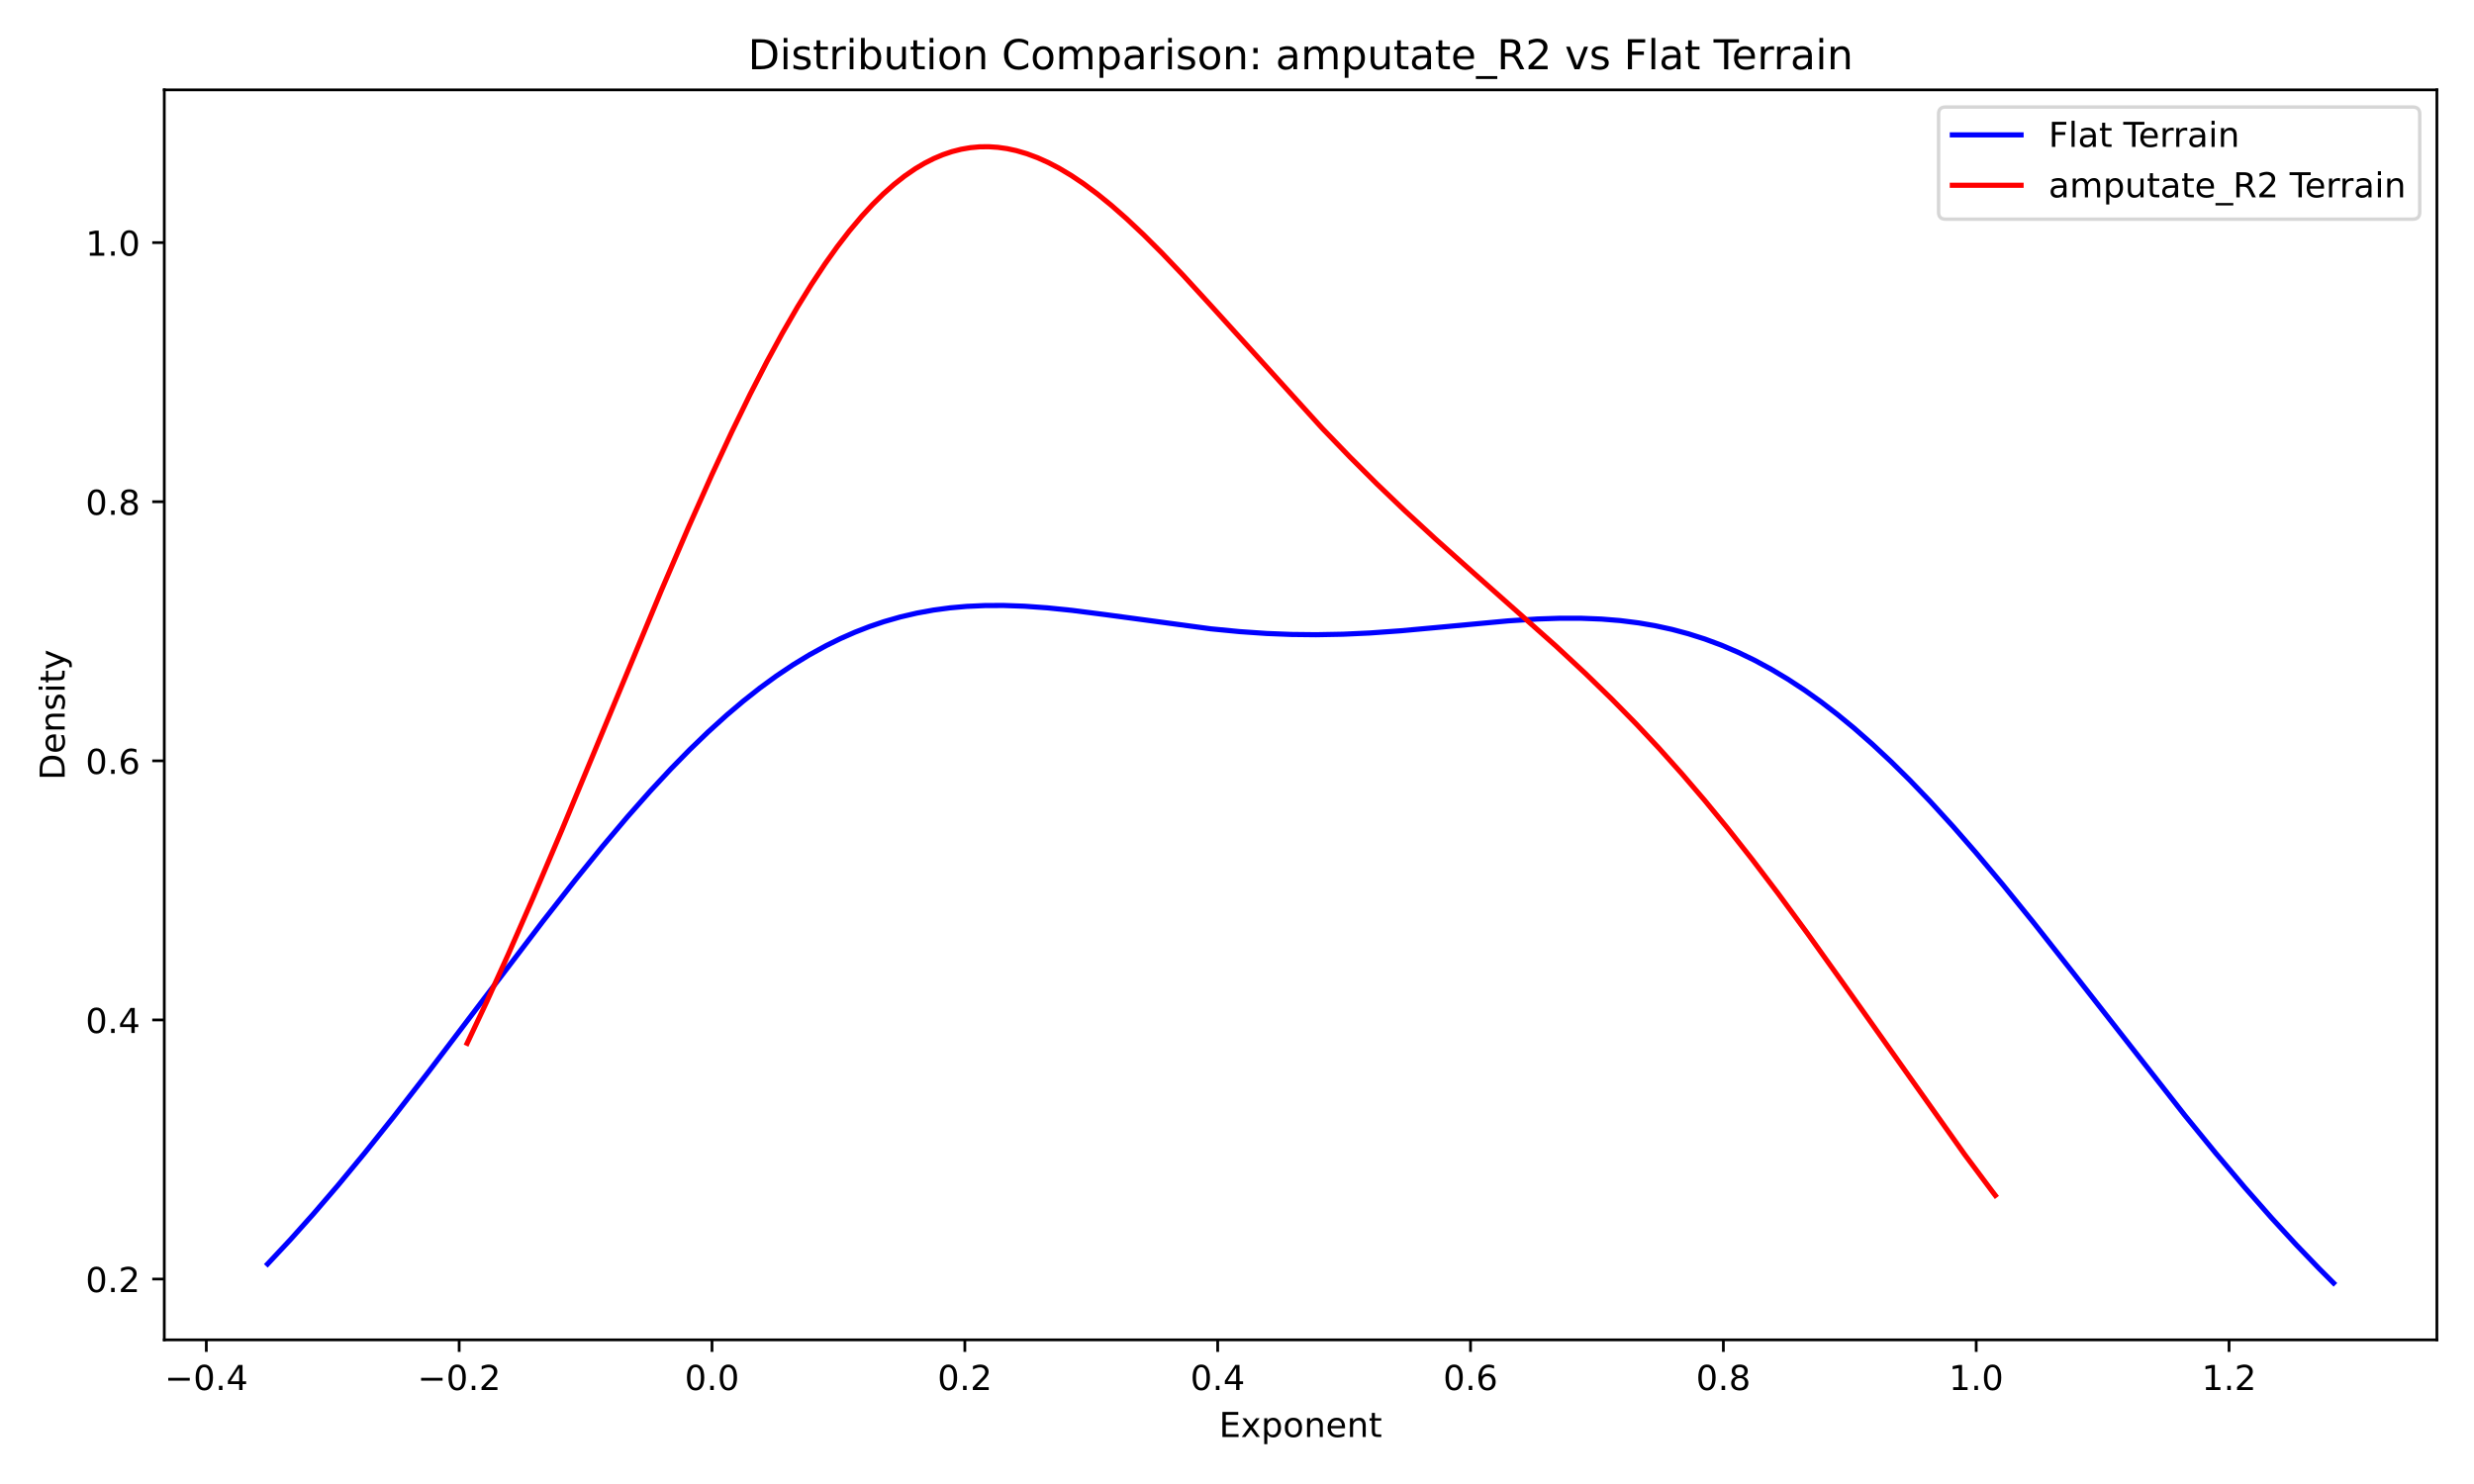
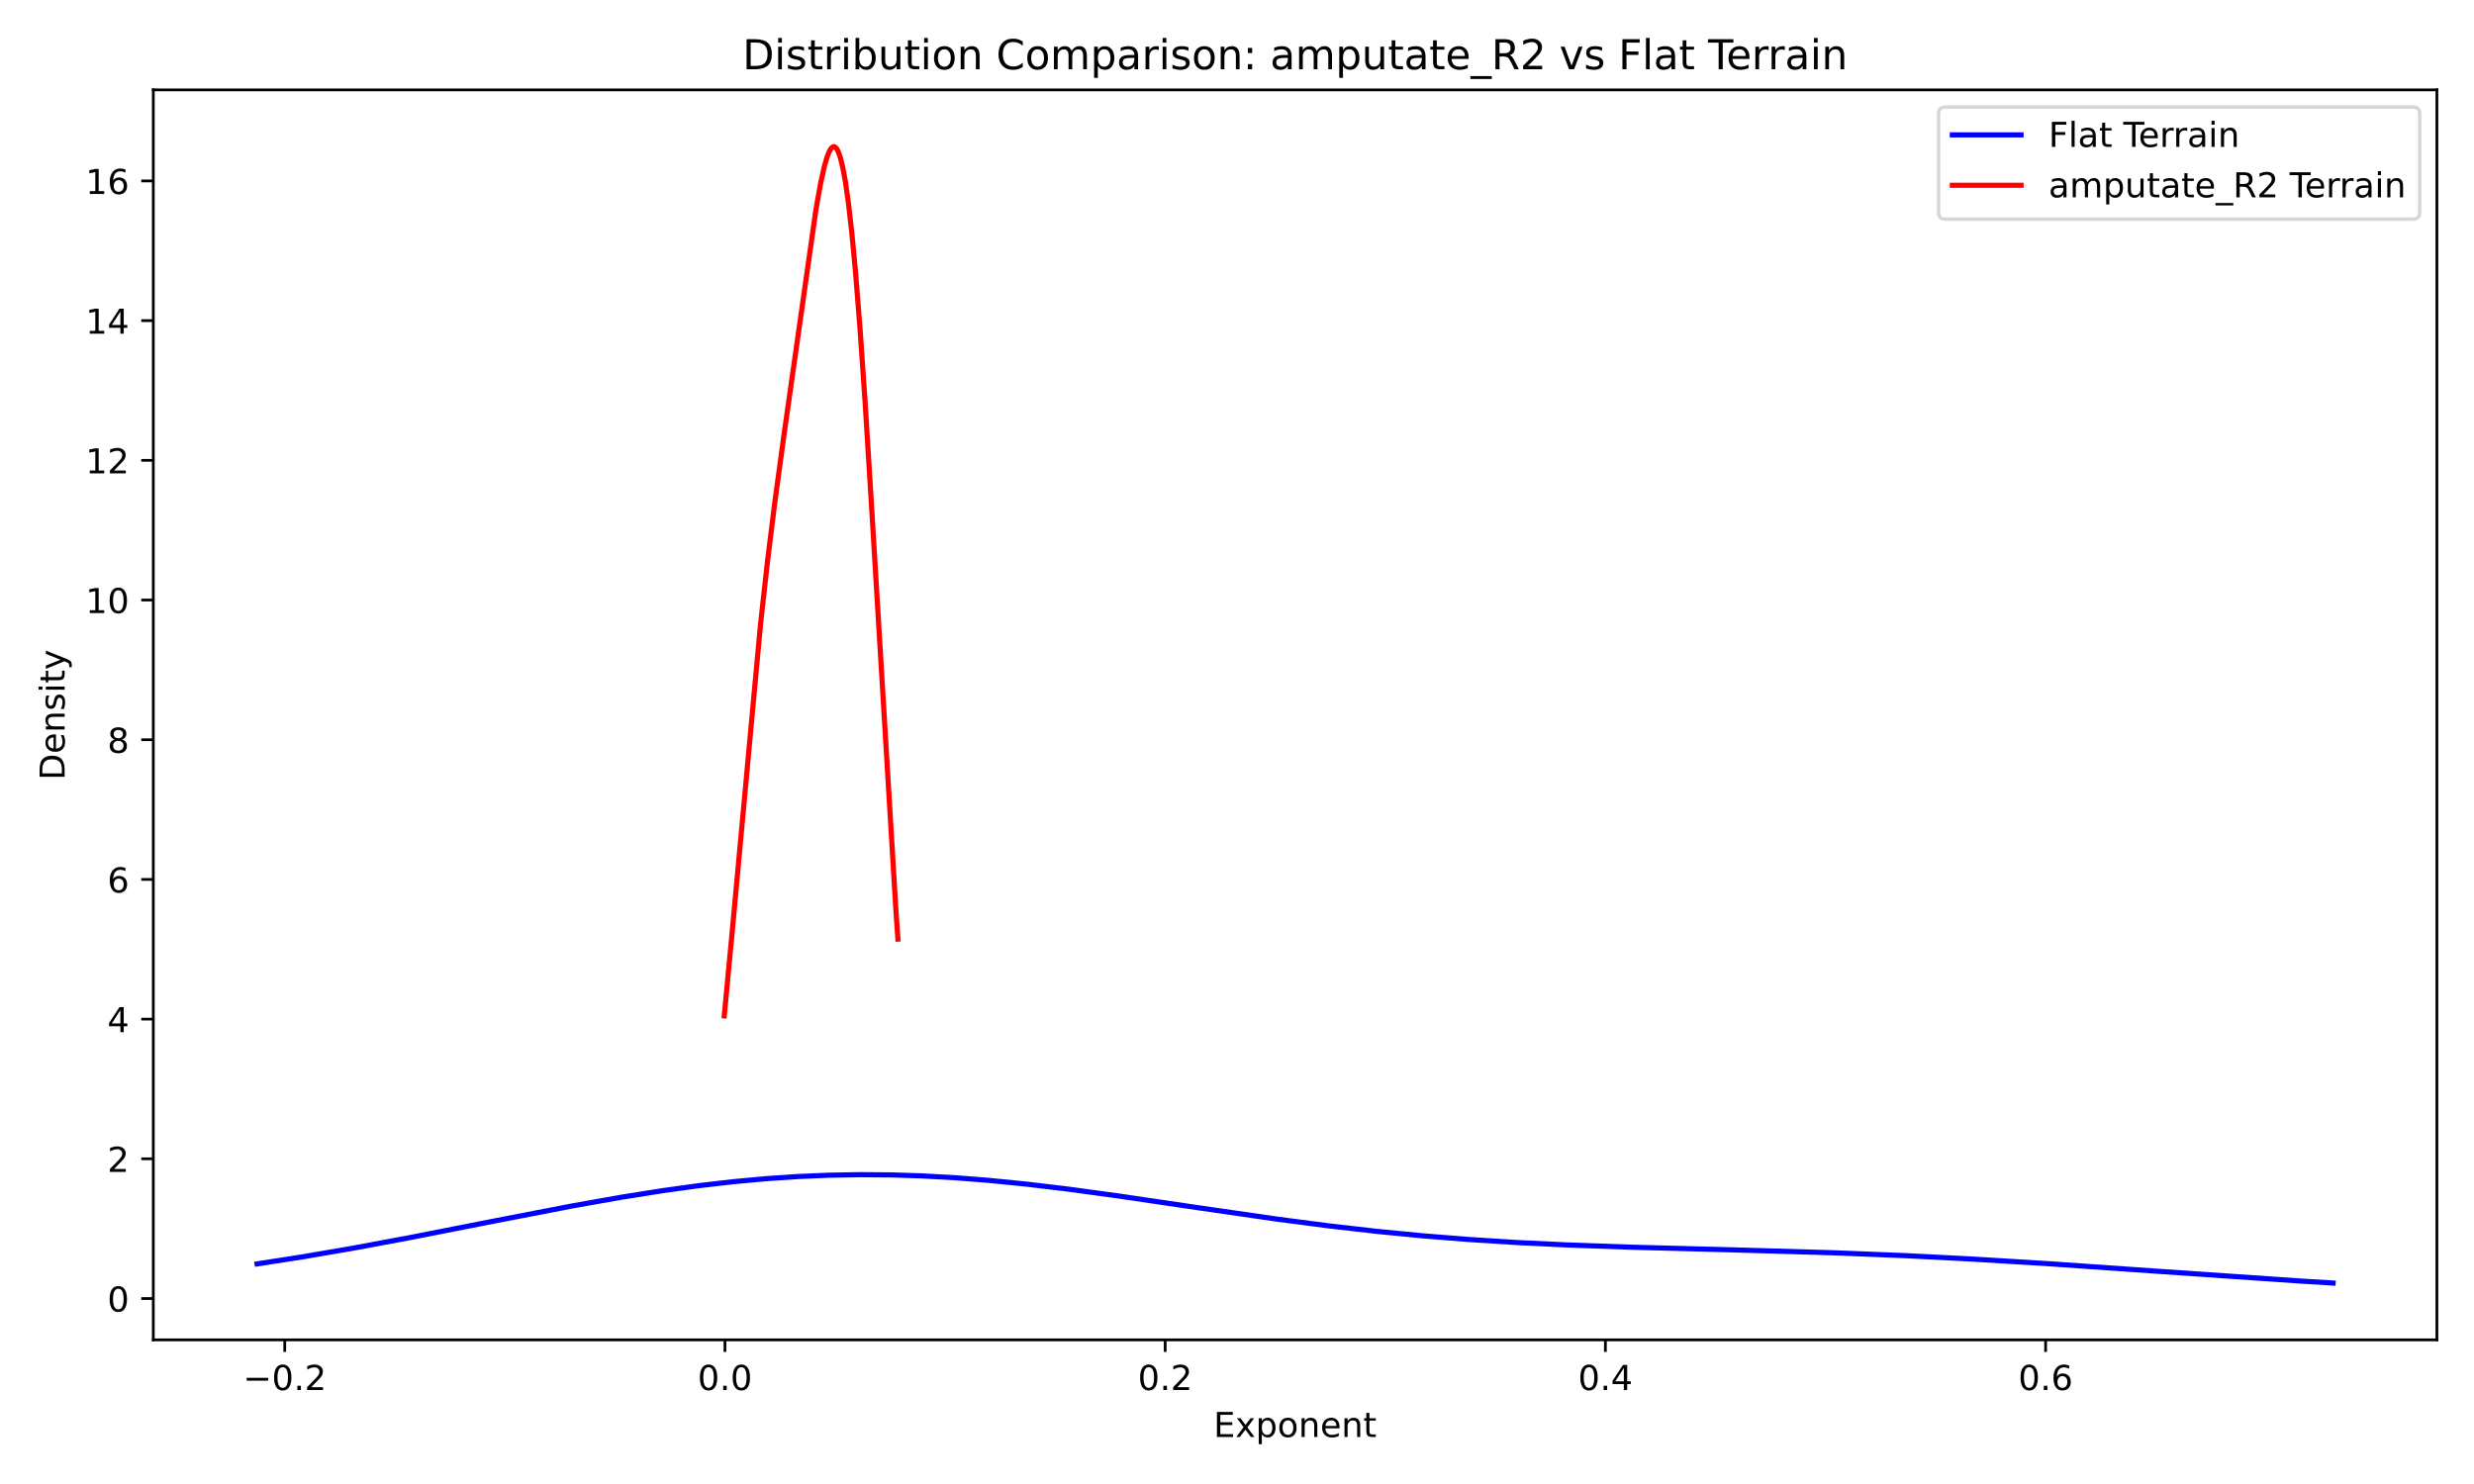
<svg xmlns="http://www.w3.org/2000/svg" xmlns:xlink="http://www.w3.org/1999/xlink" width="720pt" height="432pt" viewBox="0 0 720 432" version="1.1">
  <defs>
    <style type="text/css">*{stroke-linejoin: round; stroke-linecap: butt}</style>
  </defs>
  <g id="figure_1">
    <g id="patch_1">
      <path d="M 0 432  L 720 432  L 720 0  L 0 0  z " style="fill: #ffffff" />
    </g>
    <g id="axes_1">
      <g id="patch_2">
-         <path d="M 47.81 390.04  L 709.2 390.04  L 709.2 26.16  L 47.81 26.16  z " style="fill: #ffffff" />
+         <path d="M 44.615 390.04  L 709.2 390.04  L 709.2 26.16  L 44.615 26.16  z " style="fill: #ffffff" />
      </g>
      <g id="matplotlib.axis_1">
        <g id="xtick_1">
          <g id="line2d_1">
            <defs>
-               <path id="m2bd1a57e9d" d="M 0 0  L 0 3.5  " style="stroke: #000000; stroke-width: 0.8" />
+               <path id="m872d2aaa56" d="M 0 0  L 0 3.5  " style="stroke: #000000; stroke-width: 0.8" />
            </defs>
            <g>
-               <use xlink:href="#m2bd1a57e9d" x="60.044" y="390.04" style="stroke: #000000; stroke-width: 0.8" />
+               <use xlink:href="#m872d2aaa56" x="82.867" y="390.04" style="stroke: #000000; stroke-width: 0.8" />
            </g>
          </g>
          <g id="text_1">
-             <g transform="translate(47.90265 404.6384) scale(0.1 -0.1)">
+             <g transform="translate(70.72606 404.6384) scale(0.1 -0.1)">
              <defs>
                <path id="DejaVuSans-2212" d="M 678 2272  L 4684 2272  L 4684 1741  L 678 1741  L 678 2272  z " transform="scale(0.015625)" />
                <path id="DejaVuSans-30" d="M 2034 4250  Q 1547 4250 1301 3770  Q 1056 3291 1056 2328  Q 1056 1369 1301 889  Q 1547 409 2034 409  Q 2525 409 2770 889  Q 3016 1369 3016 2328  Q 3016 3291 2770 3770  Q 2525 4250 2034 4250  z M 2034 4750  Q 2819 4750 3233 4129  Q 3647 3509 3647 2328  Q 3647 1150 3233 529  Q 2819 -91 2034 -91  Q 1250 -91 836 529  Q 422 1150 422 2328  Q 422 3509 836 4129  Q 1250 4750 2034 4750  z " transform="scale(0.015625)" />
                <path id="DejaVuSans-2e" d="M 684 794  L 1344 794  L 1344 0  L 684 0  L 684 794  z " transform="scale(0.015625)" />
-                 <path id="DejaVuSans-34" d="M 2419 4116  L 825 1625  L 2419 1625  L 2419 4116  z M 2253 4666  L 3047 4666  L 3047 1625  L 3713 1625  L 3713 1100  L 3047 1100  L 3047 0  L 2419 0  L 2419 1100  L 313 1100  L 313 1709  L 2253 4666  z " transform="scale(0.015625)" />
-               </defs>
-               <use xlink:href="#DejaVuSans-2212" />
-               <use xlink:href="#DejaVuSans-30" x="83.789" />
-               <use xlink:href="#DejaVuSans-2e" x="147.412" />
-               <use xlink:href="#DejaVuSans-34" x="179.199" />
-             </g>
-           </g>
-         </g>
-         <g id="xtick_2">
-           <g id="line2d_2">
-             <g>
-               <use xlink:href="#m2bd1a57e9d" x="133.628" y="390.04" style="stroke: #000000; stroke-width: 0.8" />
-             </g>
-           </g>
-           <g id="text_2">
-             <g transform="translate(121.4863 404.6384) scale(0.1 -0.1)">
-               <defs>
                <path id="DejaVuSans-32" d="M 1228 531  L 3431 531  L 3431 0  L 469 0  L 469 531  Q 828 903 1448 1529  Q 2069 2156 2228 2338  Q 2531 2678 2651 2914  Q 2772 3150 2772 3378  Q 2772 3750 2511 3984  Q 2250 4219 1831 4219  Q 1534 4219 1204 4116  Q 875 4013 500 3803  L 500 4441  Q 881 4594 1212 4672  Q 1544 4750 1819 4750  Q 2544 4750 2975 4387  Q 3406 4025 3406 3419  Q 3406 3131 3298 2873  Q 3191 2616 2906 2266  Q 2828 2175 2409 1742  Q 1991 1309 1228 531  z " transform="scale(0.015625)" />
              </defs>
              <use xlink:href="#DejaVuSans-2212" />
              <use xlink:href="#DejaVuSans-30" x="83.789" />
              <use xlink:href="#DejaVuSans-2e" x="147.412" />
              <use xlink:href="#DejaVuSans-32" x="179.199" />
            </g>
          </g>
        </g>
-         <g id="xtick_3">
-           <g id="line2d_3">
-             <g>
-               <use xlink:href="#m2bd1a57e9d" x="207.211" y="390.04" style="stroke: #000000; stroke-width: 0.8" />
-             </g>
-           </g>
-           <g id="text_3">
-             <g transform="translate(199.2597 404.6384) scale(0.1 -0.1)">
+         <g id="xtick_2">
+           <g id="line2d_2">
+             <g>
+               <use xlink:href="#m872d2aaa56" x="210.982" y="390.04" style="stroke: #000000; stroke-width: 0.8" />
+             </g>
+           </g>
+           <g id="text_2">
+             <g transform="translate(203.0308 404.6384) scale(0.1 -0.1)">
              <use xlink:href="#DejaVuSans-30" />
              <use xlink:href="#DejaVuSans-2e" x="63.623" />
              <use xlink:href="#DejaVuSans-30" x="95.41" />
            </g>
          </g>
        </g>
-         <g id="xtick_4">
-           <g id="line2d_4">
-             <g>
-               <use xlink:href="#m2bd1a57e9d" x="280.795" y="390.04" style="stroke: #000000; stroke-width: 0.8" />
-             </g>
-           </g>
-           <g id="text_4">
-             <g transform="translate(272.8433 404.6384) scale(0.1 -0.1)">
+         <g id="xtick_3">
+           <g id="line2d_3">
+             <g>
+               <use xlink:href="#m872d2aaa56" x="339.097" y="390.04" style="stroke: #000000; stroke-width: 0.8" />
+             </g>
+           </g>
+           <g id="text_3">
+             <g transform="translate(331.1456 404.6384) scale(0.1 -0.1)">
              <use xlink:href="#DejaVuSans-30" />
              <use xlink:href="#DejaVuSans-2e" x="63.623" />
              <use xlink:href="#DejaVuSans-32" x="95.41" />
            </g>
          </g>
        </g>
-         <g id="xtick_5">
-           <g id="line2d_5">
-             <g>
-               <use xlink:href="#m2bd1a57e9d" x="354.379" y="390.04" style="stroke: #000000; stroke-width: 0.8" />
-             </g>
-           </g>
-           <g id="text_5">
-             <g transform="translate(346.427 404.6384) scale(0.1 -0.1)">
+         <g id="xtick_4">
+           <g id="line2d_4">
+             <g>
+               <use xlink:href="#m872d2aaa56" x="467.212" y="390.04" style="stroke: #000000; stroke-width: 0.8" />
+             </g>
+           </g>
+           <g id="text_4">
+             <g transform="translate(459.2605 404.6384) scale(0.1 -0.1)">
+               <defs>
+                 <path id="DejaVuSans-34" d="M 2419 4116  L 825 1625  L 2419 1625  L 2419 4116  z M 2253 4666  L 3047 4666  L 3047 1625  L 3713 1625  L 3713 1100  L 3047 1100  L 3047 0  L 2419 0  L 2419 1100  L 313 1100  L 313 1709  L 2253 4666  z " transform="scale(0.015625)" />
+               </defs>
              <use xlink:href="#DejaVuSans-30" />
              <use xlink:href="#DejaVuSans-2e" x="63.623" />
              <use xlink:href="#DejaVuSans-34" x="95.41" />
            </g>
          </g>
        </g>
-         <g id="xtick_6">
-           <g id="line2d_6">
-             <g>
-               <use xlink:href="#m2bd1a57e9d" x="427.962" y="390.04" style="stroke: #000000; stroke-width: 0.8" />
-             </g>
-           </g>
-           <g id="text_6">
-             <g transform="translate(420.0106 404.6384) scale(0.1 -0.1)">
+         <g id="xtick_5">
+           <g id="line2d_5">
+             <g>
+               <use xlink:href="#m872d2aaa56" x="595.327" y="390.04" style="stroke: #000000; stroke-width: 0.8" />
+             </g>
+           </g>
+           <g id="text_5">
+             <g transform="translate(587.3753 404.6384) scale(0.1 -0.1)">
              <defs>
                <path id="DejaVuSans-36" d="M 2113 2584  Q 1688 2584 1439 2293  Q 1191 2003 1191 1497  Q 1191 994 1439 701  Q 1688 409 2113 409  Q 2538 409 2786 701  Q 3034 994 3034 1497  Q 3034 2003 2786 2293  Q 2538 2584 2113 2584  z M 3366 4563  L 3366 3988  Q 3128 4100 2886 4159  Q 2644 4219 2406 4219  Q 1781 4219 1451 3797  Q 1122 3375 1075 2522  Q 1259 2794 1537 2939  Q 1816 3084 2150 3084  Q 2853 3084 3261 2657  Q 3669 2231 3669 1497  Q 3669 778 3244 343  Q 2819 -91 2113 -91  Q 1303 -91 875 529  Q 447 1150 447 2328  Q 447 3434 972 4092  Q 1497 4750 2381 4750  Q 2619 4750 2861 4703  Q 3103 4656 3366 4563  z " transform="scale(0.015625)" />
              </defs>
              <use xlink:href="#DejaVuSans-30" />
              <use xlink:href="#DejaVuSans-2e" x="63.623" />
              <use xlink:href="#DejaVuSans-36" x="95.41" />
            </g>
          </g>
        </g>
-         <g id="xtick_7">
-           <g id="line2d_7">
-             <g>
-               <use xlink:href="#m2bd1a57e9d" x="501.546" y="390.04" style="stroke: #000000; stroke-width: 0.8" />
-             </g>
-           </g>
-           <g id="text_7">
-             <g transform="translate(493.5942 404.6384) scale(0.1 -0.1)">
-               <defs>
-                 <path id="DejaVuSans-38" d="M 2034 2216  Q 1584 2216 1326 1975  Q 1069 1734 1069 1313  Q 1069 891 1326 650  Q 1584 409 2034 409  Q 2484 409 2743 651  Q 3003 894 3003 1313  Q 3003 1734 2745 1975  Q 2488 2216 2034 2216  z M 1403 2484  Q 997 2584 770 2862  Q 544 3141 544 3541  Q 544 4100 942 4425  Q 1341 4750 2034 4750  Q 2731 4750 3128 4425  Q 3525 4100 3525 3541  Q 3525 3141 3298 2862  Q 3072 2584 2669 2484  Q 3125 2378 3379 2068  Q 3634 1759 3634 1313  Q 3634 634 3220 271  Q 2806 -91 2034 -91  Q 1263 -91 848 271  Q 434 634 434 1313  Q 434 1759 690 2068  Q 947 2378 1403 2484  z M 1172 3481  Q 1172 3119 1398 2916  Q 1625 2713 2034 2713  Q 2441 2713 2670 2916  Q 2900 3119 2900 3481  Q 2900 3844 2670 4047  Q 2441 4250 2034 4250  Q 1625 4250 1398 4047  Q 1172 3844 1172 3481  z " transform="scale(0.015625)" />
-               </defs>
-               <use xlink:href="#DejaVuSans-30" />
-               <use xlink:href="#DejaVuSans-2e" x="63.623" />
-               <use xlink:href="#DejaVuSans-38" x="95.41" />
-             </g>
-           </g>
-         </g>
-         <g id="xtick_8">
-           <g id="line2d_8">
-             <g>
-               <use xlink:href="#m2bd1a57e9d" x="575.129" y="390.04" style="stroke: #000000; stroke-width: 0.8" />
-             </g>
-           </g>
-           <g id="text_8">
-             <g transform="translate(567.1778 404.6384) scale(0.1 -0.1)">
-               <defs>
-                 <path id="DejaVuSans-31" d="M 794 531  L 1825 531  L 1825 4091  L 703 3866  L 703 4441  L 1819 4666  L 2450 4666  L 2450 531  L 3481 531  L 3481 0  L 794 0  L 794 531  z " transform="scale(0.015625)" />
-               </defs>
-               <use xlink:href="#DejaVuSans-31" />
-               <use xlink:href="#DejaVuSans-2e" x="63.623" />
-               <use xlink:href="#DejaVuSans-30" x="95.41" />
-             </g>
-           </g>
-         </g>
-         <g id="xtick_9">
-           <g id="line2d_9">
-             <g>
-               <use xlink:href="#m2bd1a57e9d" x="648.713" y="390.04" style="stroke: #000000; stroke-width: 0.8" />
-             </g>
-           </g>
-           <g id="text_9">
-             <g transform="translate(640.7614 404.6384) scale(0.1 -0.1)">
-               <use xlink:href="#DejaVuSans-31" />
-               <use xlink:href="#DejaVuSans-2e" x="63.623" />
-               <use xlink:href="#DejaVuSans-32" x="95.41" />
-             </g>
-           </g>
-         </g>
-         <g id="text_10">
-           <g transform="translate(354.7784 418.3166) scale(0.1 -0.1)">
+         <g id="text_6">
+           <g transform="translate(353.1809 418.3166) scale(0.1 -0.1)">
            <defs>
              <path id="DejaVuSans-45" d="M 628 4666  L 3578 4666  L 3578 4134  L 1259 4134  L 1259 2753  L 3481 2753  L 3481 2222  L 1259 2222  L 1259 531  L 3634 531  L 3634 0  L 628 0  L 628 4666  z " transform="scale(0.015625)" />
              <path id="DejaVuSans-78" d="M 3513 3500  L 2247 1797  L 3578 0  L 2900 0  L 1881 1375  L 863 0  L 184 0  L 1544 1831  L 300 3500  L 978 3500  L 1906 2253  L 2834 3500  L 3513 3500  z " transform="scale(0.015625)" />
              <path id="DejaVuSans-70" d="M 1159 525  L 1159 -1331  L 581 -1331  L 581 3500  L 1159 3500  L 1159 2969  Q 1341 3281 1617 3432  Q 1894 3584 2278 3584  Q 2916 3584 3314 3078  Q 3713 2572 3713 1747  Q 3713 922 3314 415  Q 2916 -91 2278 -91  Q 1894 -91 1617 61  Q 1341 213 1159 525  z M 3116 1747  Q 3116 2381 2855 2742  Q 2594 3103 2138 3103  Q 1681 3103 1420 2742  Q 1159 2381 1159 1747  Q 1159 1113 1420 752  Q 1681 391 2138 391  Q 2594 391 2855 752  Q 3116 1113 3116 1747  z " transform="scale(0.015625)" />
              <path id="DejaVuSans-6f" d="M 1959 3097  Q 1497 3097 1228 2736  Q 959 2375 959 1747  Q 959 1119 1226 758  Q 1494 397 1959 397  Q 2419 397 2687 759  Q 2956 1122 2956 1747  Q 2956 2369 2687 2733  Q 2419 3097 1959 3097  z M 1959 3584  Q 2709 3584 3137 3096  Q 3566 2609 3566 1747  Q 3566 888 3137 398  Q 2709 -91 1959 -91  Q 1206 -91 779 398  Q 353 888 353 1747  Q 353 2609 779 3096  Q 1206 3584 1959 3584  z " transform="scale(0.015625)" />
              <path id="DejaVuSans-6e" d="M 3513 2113  L 3513 0  L 2938 0  L 2938 2094  Q 2938 2591 2744 2837  Q 2550 3084 2163 3084  Q 1697 3084 1428 2787  Q 1159 2491 1159 1978  L 1159 0  L 581 0  L 581 3500  L 1159 3500  L 1159 2956  Q 1366 3272 1645 3428  Q 1925 3584 2291 3584  Q 2894 3584 3203 3211  Q 3513 2838 3513 2113  z " transform="scale(0.015625)" />
              <path id="DejaVuSans-65" d="M 3597 1894  L 3597 1613  L 953 1613  Q 991 1019 1311 708  Q 1631 397 2203 397  Q 2534 397 2845 478  Q 3156 559 3463 722  L 3463 178  Q 3153 47 2828 -22  Q 2503 -91 2169 -91  Q 1331 -91 842 396  Q 353 884 353 1716  Q 353 2575 817 3079  Q 1281 3584 2069 3584  Q 2775 3584 3186 3129  Q 3597 2675 3597 1894  z M 3022 2063  Q 3016 2534 2758 2815  Q 2500 3097 2075 3097  Q 1594 3097 1305 2825  Q 1016 2553 972 2059  L 3022 2063  z " transform="scale(0.015625)" />
              <path id="DejaVuSans-74" d="M 1172 4494  L 1172 3500  L 2356 3500  L 2356 3053  L 1172 3053  L 1172 1153  Q 1172 725 1289 603  Q 1406 481 1766 481  L 2356 481  L 2356 0  L 1766 0  Q 1100 0 847 248  Q 594 497 594 1153  L 594 3053  L 172 3053  L 172 3500  L 594 3500  L 594 4494  L 1172 4494  z " transform="scale(0.015625)" />
            </defs>
            <use xlink:href="#DejaVuSans-45" />
            <use xlink:href="#DejaVuSans-78" x="63.184" />
            <use xlink:href="#DejaVuSans-70" x="122.363" />
            <use xlink:href="#DejaVuSans-6f" x="185.84" />
            <use xlink:href="#DejaVuSans-6e" x="247.021" />
            <use xlink:href="#DejaVuSans-65" x="310.4" />
            <use xlink:href="#DejaVuSans-6e" x="371.924" />
            <use xlink:href="#DejaVuSans-74" x="435.303" />
          </g>
        </g>
      </g>
      <g id="matplotlib.axis_2">
        <g id="ytick_1">
+           <g id="line2d_6">
+             <defs>
+               <path id="ma202ee67de" d="M 0 0  L -3.5 0  " style="stroke: #000000; stroke-width: 0.8" />
+             </defs>
+             <g>
+               <use xlink:href="#ma202ee67de" x="44.615" y="378.003" style="stroke: #000000; stroke-width: 0.8" />
+             </g>
+           </g>
+           <g id="text_7">
+             <g transform="translate(31.2525 381.8022) scale(0.1 -0.1)">
+               <use xlink:href="#DejaVuSans-30" />
+             </g>
+           </g>
+         </g>
+         <g id="ytick_2">
+           <g id="line2d_7">
+             <g>
+               <use xlink:href="#ma202ee67de" x="44.615" y="337.337" style="stroke: #000000; stroke-width: 0.8" />
+             </g>
+           </g>
+           <g id="text_8">
+             <g transform="translate(31.2525 341.1358) scale(0.1 -0.1)">
+               <use xlink:href="#DejaVuSans-32" />
+             </g>
+           </g>
+         </g>
+         <g id="ytick_3">
+           <g id="line2d_8">
+             <g>
+               <use xlink:href="#ma202ee67de" x="44.615" y="296.67" style="stroke: #000000; stroke-width: 0.8" />
+             </g>
+           </g>
+           <g id="text_9">
+             <g transform="translate(31.2525 300.4694) scale(0.1 -0.1)">
+               <use xlink:href="#DejaVuSans-34" />
+             </g>
+           </g>
+         </g>
+         <g id="ytick_4">
+           <g id="line2d_9">
+             <g>
+               <use xlink:href="#ma202ee67de" x="44.615" y="256.004" style="stroke: #000000; stroke-width: 0.8" />
+             </g>
+           </g>
+           <g id="text_10">
+             <g transform="translate(31.2525 259.8029) scale(0.1 -0.1)">
+               <use xlink:href="#DejaVuSans-36" />
+             </g>
+           </g>
+         </g>
+         <g id="ytick_5">
          <g id="line2d_10">
-             <defs>
-               <path id="md063d2ba71" d="M 0 0  L -3.5 0  " style="stroke: #000000; stroke-width: 0.8" />
-             </defs>
-             <g>
-               <use xlink:href="#md063d2ba71" x="47.81" y="372.337" style="stroke: #000000; stroke-width: 0.8" />
+             <g>
+               <use xlink:href="#ma202ee67de" x="44.615" y="215.337" style="stroke: #000000; stroke-width: 0.8" />
            </g>
          </g>
          <g id="text_11">
-             <g transform="translate(24.90687 376.1361) scale(0.1 -0.1)">
-               <use xlink:href="#DejaVuSans-30" />
-               <use xlink:href="#DejaVuSans-2e" x="63.623" />
-               <use xlink:href="#DejaVuSans-32" x="95.41" />
-             </g>
-           </g>
-         </g>
-         <g id="ytick_2">
+             <g transform="translate(31.2525 219.1365) scale(0.1 -0.1)">
+               <defs>
+                 <path id="DejaVuSans-38" d="M 2034 2216  Q 1584 2216 1326 1975  Q 1069 1734 1069 1313  Q 1069 891 1326 650  Q 1584 409 2034 409  Q 2484 409 2743 651  Q 3003 894 3003 1313  Q 3003 1734 2745 1975  Q 2488 2216 2034 2216  z M 1403 2484  Q 997 2584 770 2862  Q 544 3141 544 3541  Q 544 4100 942 4425  Q 1341 4750 2034 4750  Q 2731 4750 3128 4425  Q 3525 4100 3525 3541  Q 3525 3141 3298 2862  Q 3072 2584 2669 2484  Q 3125 2378 3379 2068  Q 3634 1759 3634 1313  Q 3634 634 3220 271  Q 2806 -91 2034 -91  Q 1263 -91 848 271  Q 434 634 434 1313  Q 434 1759 690 2068  Q 947 2378 1403 2484  z M 1172 3481  Q 1172 3119 1398 2916  Q 1625 2713 2034 2713  Q 2441 2713 2670 2916  Q 2900 3119 2900 3481  Q 2900 3844 2670 4047  Q 2441 4250 2034 4250  Q 1625 4250 1398 4047  Q 1172 3844 1172 3481  z " transform="scale(0.015625)" />
+               </defs>
+               <use xlink:href="#DejaVuSans-38" />
+             </g>
+           </g>
+         </g>
+         <g id="ytick_6">
          <g id="line2d_11">
            <g>
-               <use xlink:href="#md063d2ba71" x="47.81" y="296.91" style="stroke: #000000; stroke-width: 0.8" />
+               <use xlink:href="#ma202ee67de" x="44.615" y="174.671" style="stroke: #000000; stroke-width: 0.8" />
            </g>
          </g>
          <g id="text_12">
-             <g transform="translate(24.90687 300.7093) scale(0.1 -0.1)">
-               <use xlink:href="#DejaVuSans-30" />
-               <use xlink:href="#DejaVuSans-2e" x="63.623" />
-               <use xlink:href="#DejaVuSans-34" x="95.41" />
-             </g>
-           </g>
-         </g>
-         <g id="ytick_3">
+             <g transform="translate(24.89 178.47) scale(0.1 -0.1)">
+               <defs>
+                 <path id="DejaVuSans-31" d="M 794 531  L 1825 531  L 1825 4091  L 703 3866  L 703 4441  L 1819 4666  L 2450 4666  L 2450 531  L 3481 531  L 3481 0  L 794 0  L 794 531  z " transform="scale(0.015625)" />
+               </defs>
+               <use xlink:href="#DejaVuSans-31" />
+               <use xlink:href="#DejaVuSans-30" x="63.623" />
+             </g>
+           </g>
+         </g>
+         <g id="ytick_7">
          <g id="line2d_12">
            <g>
-               <use xlink:href="#md063d2ba71" x="47.81" y="221.483" style="stroke: #000000; stroke-width: 0.8" />
+               <use xlink:href="#ma202ee67de" x="44.615" y="134.004" style="stroke: #000000; stroke-width: 0.8" />
            </g>
          </g>
          <g id="text_13">
-             <g transform="translate(24.90687 225.2825) scale(0.1 -0.1)">
-               <use xlink:href="#DejaVuSans-30" />
-               <use xlink:href="#DejaVuSans-2e" x="63.623" />
-               <use xlink:href="#DejaVuSans-36" x="95.41" />
-             </g>
-           </g>
-         </g>
-         <g id="ytick_4">
+             <g transform="translate(24.89 137.8036) scale(0.1 -0.1)">
+               <use xlink:href="#DejaVuSans-31" />
+               <use xlink:href="#DejaVuSans-32" x="63.623" />
+             </g>
+           </g>
+         </g>
+         <g id="ytick_8">
          <g id="line2d_13">
            <g>
-               <use xlink:href="#md063d2ba71" x="47.81" y="146.056" style="stroke: #000000; stroke-width: 0.8" />
+               <use xlink:href="#ma202ee67de" x="44.615" y="93.338" style="stroke: #000000; stroke-width: 0.8" />
            </g>
          </g>
          <g id="text_14">
-             <g transform="translate(24.90687 149.8556) scale(0.1 -0.1)">
-               <use xlink:href="#DejaVuSans-30" />
-               <use xlink:href="#DejaVuSans-2e" x="63.623" />
-               <use xlink:href="#DejaVuSans-38" x="95.41" />
-             </g>
-           </g>
-         </g>
-         <g id="ytick_5">
+             <g transform="translate(24.89 97.13713) scale(0.1 -0.1)">
+               <use xlink:href="#DejaVuSans-31" />
+               <use xlink:href="#DejaVuSans-34" x="63.623" />
+             </g>
+           </g>
+         </g>
+         <g id="ytick_9">
          <g id="line2d_14">
            <g>
-               <use xlink:href="#md063d2ba71" x="47.81" y="70.63" style="stroke: #000000; stroke-width: 0.8" />
+               <use xlink:href="#ma202ee67de" x="44.615" y="52.671" style="stroke: #000000; stroke-width: 0.8" />
            </g>
          </g>
          <g id="text_15">
-             <g transform="translate(24.90687 74.42879) scale(0.1 -0.1)">
+             <g transform="translate(24.89 56.47068) scale(0.1 -0.1)">
              <use xlink:href="#DejaVuSans-31" />
-               <use xlink:href="#DejaVuSans-2e" x="63.623" />
-               <use xlink:href="#DejaVuSans-30" x="95.41" />
+               <use xlink:href="#DejaVuSans-36" x="63.623" />
            </g>
          </g>
        </g>
        <g id="text_16">
-           <g transform="translate(18.82719 227.1086) rotate(-90) scale(0.1 -0.1)">
+           <g transform="translate(18.81031 227.1086) rotate(-90) scale(0.1 -0.1)">
            <defs>
              <path id="DejaVuSans-44" d="M 1259 4147  L 1259 519  L 2022 519  Q 2988 519 3436 956  Q 3884 1394 3884 2338  Q 3884 3275 3436 3711  Q 2988 4147 2022 4147  L 1259 4147  z M 628 4666  L 1925 4666  Q 3281 4666 3915 4102  Q 4550 3538 4550 2338  Q 4550 1131 3912 565  Q 3275 0 1925 0  L 628 0  L 628 4666  z " transform="scale(0.015625)" />
              <path id="DejaVuSans-73" d="M 2834 3397  L 2834 2853  Q 2591 2978 2328 3040  Q 2066 3103 1784 3103  Q 1356 3103 1142 2972  Q 928 2841 928 2578  Q 928 2378 1081 2264  Q 1234 2150 1697 2047  L 1894 2003  Q 2506 1872 2764 1633  Q 3022 1394 3022 966  Q 3022 478 2636 193  Q 2250 -91 1575 -91  Q 1294 -91 989 -36  Q 684 19 347 128  L 347 722  Q 666 556 975 473  Q 1284 391 1588 391  Q 1994 391 2212 530  Q 2431 669 2431 922  Q 2431 1156 2273 1281  Q 2116 1406 1581 1522  L 1381 1569  Q 847 1681 609 1914  Q 372 2147 372 2553  Q 372 3047 722 3315  Q 1072 3584 1716 3584  Q 2034 3584 2315 3537  Q 2597 3491 2834 3397  z " transform="scale(0.015625)" />
              <path id="DejaVuSans-69" d="M 603 3500  L 1178 3500  L 1178 0  L 603 0  L 603 3500  z M 603 4863  L 1178 4863  L 1178 4134  L 603 4134  L 603 4863  z " transform="scale(0.015625)" />
              <path id="DejaVuSans-79" d="M 2059 -325  Q 1816 -950 1584 -1140  Q 1353 -1331 966 -1331  L 506 -1331  L 506 -850  L 844 -850  Q 1081 -850 1212 -737  Q 1344 -625 1503 -206  L 1606 56  L 191 3500  L 800 3500  L 1894 763  L 2988 3500  L 3597 3500  L 2059 -325  z " transform="scale(0.015625)" />
            </defs>
            <use xlink:href="#DejaVuSans-44" />
            <use xlink:href="#DejaVuSans-65" x="77.002" />
            <use xlink:href="#DejaVuSans-6e" x="138.525" />
            <use xlink:href="#DejaVuSans-73" x="201.904" />
            <use xlink:href="#DejaVuSans-69" x="254.004" />
            <use xlink:href="#DejaVuSans-74" x="281.787" />
            <use xlink:href="#DejaVuSans-79" x="320.996" />
          </g>
        </g>
      </g>
      <g id="line2d_15">
-         <path d="M 77.873 367.961  L 84.494 360.881  L 91.114 353.482  L 98.337 345.075  L 106.161 335.611  L 114.587 325.066  L 124.819 311.878  L 139.263 292.843  L 157.921 268.296  L 167.551 256  L 175.375 246.351  L 182.598 237.795  L 189.218 230.306  L 195.237 223.831  L 200.654 218.302  L 206.071 213.077  L 211.487 208.174  L 216.302 204.1  L 221.117 200.302  L 225.932 196.786  L 230.747 193.559  L 235.562 190.622  L 240.377 187.976  L 244.59 185.9  L 248.803 184.043  L 253.016 182.403  L 257.229 180.974  L 262.044 179.593  L 266.859 178.471  L 271.674 177.594  L 276.489 176.949  L 281.304 176.52  L 286.721 176.276  L 292.137 176.258  L 298.156 176.471  L 304.776 176.943  L 311.999 177.681  L 321.629 178.912  L 352.324 183.05  L 360.75 183.867  L 368.574 184.405  L 375.797 184.692  L 383.019 184.771  L 390.843 184.627  L 398.667 184.266  L 407.695 183.623  L 419.733 182.52  L 438.992 180.733  L 447.419 180.194  L 454.039 179.975  L 460.058 179.978  L 466.076 180.213  L 471.493 180.653  L 476.91 181.333  L 481.725 182.159  L 486.54 183.208  L 491.355 184.493  L 496.17 186.025  L 500.985 187.815  L 505.8 189.869  L 510.614 192.193  L 515.429 194.792  L 520.244 197.667  L 525.059 200.817  L 529.874 204.241  L 534.689 207.935  L 539.504 211.891  L 544.921 216.647  L 550.338 221.711  L 555.754 227.068  L 561.773 233.338  L 568.394 240.59  L 575.014 248.172  L 582.838 257.492  L 591.866 268.632  L 603.302 283.142  L 635.803 324.623  L 644.83 335.679  L 653.257 345.647  L 661.081 354.54  L 668.303 362.4  L 674.924 369.285  L 679.137 373.5  L 679.137 373.5  " clip-path="url(#pb7d4456575)" style="fill: none; stroke: #0000ff; stroke-width: 1.5; stroke-linecap: square" />
+         <path d="M 74.823 367.927  L 88.128 365.862  L 102.643 363.374  L 118.972 360.337  L 143.768 355.463  L 166.749 351.016  L 180.659 348.543  L 192.754 346.619  L 203.64 345.12  L 213.316 344.003  L 222.993 343.114  L 232.064 342.502  L 241.136 342.114  L 250.208 341.953  L 259.279 342.02  L 268.351 342.308  L 278.027 342.847  L 287.703 343.605  L 298.589 344.689  L 310.685 346.132  L 325.199 348.107  L 348.181 351.5  L 371.767 354.912  L 386.886 356.881  L 400.796 358.468  L 414.101 359.758  L 427.406 360.82  L 441.316 361.701  L 456.435 362.428  L 474.578 363.063  L 504.817 363.854  L 533.846 364.699  L 554.408 365.52  L 574.366 366.537  L 596.742 367.909  L 628.191 370.089  L 669.315 372.905  L 678.992 373.5  L 678.992 373.5  " clip-path="url(#p13224b5497)" style="fill: none; stroke: #0000ff; stroke-width: 1.5; stroke-linecap: square" />
      </g>
      <g id="line2d_16">
-         <path d="M 135.944 303.723  L 141.731 291.435  L 147.964 277.699  L 155.087 261.449  L 163.546 241.549  L 175.121 213.668  L 192.484 171.855  L 200.497 153.18  L 207.175 138.186  L 212.963 125.734  L 218.305 114.775  L 223.202 105.242  L 227.654 97.047  L 232.106 89.337  L 236.113 82.84  L 240.12 76.785  L 243.681 71.789  L 247.243 67.168  L 250.804 62.933  L 253.921 59.55  L 257.037 56.474  L 260.153 53.707  L 263.27 51.252  L 266.386 49.109  L 269.057 47.522  L 271.729 46.164  L 274.4 45.033  L 277.071 44.129  L 279.742 43.448  L 282.413 42.987  L 285.084 42.744  L 287.756 42.713  L 290.427 42.891  L 293.098 43.271  L 295.769 43.849  L 298.885 44.764  L 302.002 45.93  L 305.118 47.335  L 308.235 48.967  L 311.796 51.095  L 315.358 53.486  L 319.365 56.464  L 323.371 59.719  L 327.823 63.628  L 332.72 68.233  L 338.063 73.563  L 344.296 80.096  L 352.309 88.836  L 384.808 124.678  L 392.822 132.994  L 400.835 140.988  L 408.849 148.668  L 417.753 156.882  L 428.883 166.816  L 452.923 188.159  L 461.382 196.031  L 468.95 203.386  L 476.074 210.633  L 482.752 217.75  L 489.429 225.199  L 496.107 232.991  L 502.785 241.12  L 509.908 250.145  L 517.477 260.099  L 525.936 271.601  L 536.175 285.92  L 571.791 336.11  L 579.804 346.826  L 580.695 347.992  L 580.695 347.992  " clip-path="url(#pb7d4456575)" style="fill: none; stroke: #ff0000; stroke-width: 1.5; stroke-linecap: square" />
+         <path d="M 210.773 295.741  L 212.948 272.755  L 221.297 182.08  L 223.371 163.372  L 225.497 146.221  L 228.178 126.502  L 237.437 61.171  L 238.804 53.453  L 239.866 48.608  L 240.726 45.626  L 241.435 43.904  L 241.991 43.064  L 242.447 42.737  L 242.801 42.717  L 243.155 42.91  L 243.56 43.397  L 244.066 44.42  L 244.622 46.087  L 245.28 48.808  L 246.039 52.969  L 246.899 59.008  L 247.86 67.392  L 248.974 79.152  L 250.238 94.955  L 251.756 116.821  L 253.73 148.694  L 260.763 265.419  L 261.319 273.38  L 261.319 273.38  " clip-path="url(#p13224b5497)" style="fill: none; stroke: #ff0000; stroke-width: 1.5; stroke-linecap: square" />
      </g>
      <g id="patch_3">
-         <path d="M 47.81 390.04  L 47.81 26.16  " style="fill: none; stroke: #000000; stroke-width: 0.8; stroke-linejoin: miter; stroke-linecap: square" />
+         <path d="M 44.615 390.04  L 44.615 26.16  " style="fill: none; stroke: #000000; stroke-width: 0.8; stroke-linejoin: miter; stroke-linecap: square" />
      </g>
      <g id="patch_4">
        <path d="M 709.2 390.04  L 709.2 26.16  " style="fill: none; stroke: #000000; stroke-width: 0.8; stroke-linejoin: miter; stroke-linecap: square" />
      </g>
      <g id="patch_5">
-         <path d="M 47.81 390.04  L 709.2 390.04  " style="fill: none; stroke: #000000; stroke-width: 0.8; stroke-linejoin: miter; stroke-linecap: square" />
+         <path d="M 44.615 390.04  L 709.2 390.04  " style="fill: none; stroke: #000000; stroke-width: 0.8; stroke-linejoin: miter; stroke-linecap: square" />
      </g>
      <g id="patch_6">
-         <path d="M 47.81 26.16  L 709.2 26.16  " style="fill: none; stroke: #000000; stroke-width: 0.8; stroke-linejoin: miter; stroke-linecap: square" />
+         <path d="M 44.615 26.16  L 709.2 26.16  " style="fill: none; stroke: #000000; stroke-width: 0.8; stroke-linejoin: miter; stroke-linecap: square" />
      </g>
      <g id="text_17">
-         <g transform="translate(217.6956 20.16) scale(0.12 -0.12)">
+         <g transform="translate(216.0981 20.16) scale(0.12 -0.12)">
          <defs>
            <path id="DejaVuSans-72" d="M 2631 2963  Q 2534 3019 2420 3045  Q 2306 3072 2169 3072  Q 1681 3072 1420 2755  Q 1159 2438 1159 1844  L 1159 0  L 581 0  L 581 3500  L 1159 3500  L 1159 2956  Q 1341 3275 1631 3429  Q 1922 3584 2338 3584  Q 2397 3584 2469 3576  Q 2541 3569 2628 3553  L 2631 2963  z " transform="scale(0.015625)" />
            <path id="DejaVuSans-62" d="M 3116 1747  Q 3116 2381 2855 2742  Q 2594 3103 2138 3103  Q 1681 3103 1420 2742  Q 1159 2381 1159 1747  Q 1159 1113 1420 752  Q 1681 391 2138 391  Q 2594 391 2855 752  Q 3116 1113 3116 1747  z M 1159 2969  Q 1341 3281 1617 3432  Q 1894 3584 2278 3584  Q 2916 3584 3314 3078  Q 3713 2572 3713 1747  Q 3713 922 3314 415  Q 2916 -91 2278 -91  Q 1894 -91 1617 61  Q 1341 213 1159 525  L 1159 0  L 581 0  L 581 4863  L 1159 4863  L 1159 2969  z " transform="scale(0.015625)" />
            <path id="DejaVuSans-75" d="M 544 1381  L 544 3500  L 1119 3500  L 1119 1403  Q 1119 906 1312 657  Q 1506 409 1894 409  Q 2359 409 2629 706  Q 2900 1003 2900 1516  L 2900 3500  L 3475 3500  L 3475 0  L 2900 0  L 2900 538  Q 2691 219 2414 64  Q 2138 -91 1772 -91  Q 1169 -91 856 284  Q 544 659 544 1381  z M 1991 3584  L 1991 3584  z " transform="scale(0.015625)" />
            <path id="DejaVuSans-20" transform="scale(0.015625)" />
            <path id="DejaVuSans-43" d="M 4122 4306  L 4122 3641  Q 3803 3938 3442 4084  Q 3081 4231 2675 4231  Q 1875 4231 1450 3742  Q 1025 3253 1025 2328  Q 1025 1406 1450 917  Q 1875 428 2675 428  Q 3081 428 3442 575  Q 3803 722 4122 1019  L 4122 359  Q 3791 134 3420 21  Q 3050 -91 2638 -91  Q 1578 -91 968 557  Q 359 1206 359 2328  Q 359 3453 968 4101  Q 1578 4750 2638 4750  Q 3056 4750 3426 4639  Q 3797 4528 4122 4306  z " transform="scale(0.015625)" />
            <path id="DejaVuSans-6d" d="M 3328 2828  Q 3544 3216 3844 3400  Q 4144 3584 4550 3584  Q 5097 3584 5394 3201  Q 5691 2819 5691 2113  L 5691 0  L 5113 0  L 5113 2094  Q 5113 2597 4934 2840  Q 4756 3084 4391 3084  Q 3944 3084 3684 2787  Q 3425 2491 3425 1978  L 3425 0  L 2847 0  L 2847 2094  Q 2847 2600 2669 2842  Q 2491 3084 2119 3084  Q 1678 3084 1418 2786  Q 1159 2488 1159 1978  L 1159 0  L 581 0  L 581 3500  L 1159 3500  L 1159 2956  Q 1356 3278 1631 3431  Q 1906 3584 2284 3584  Q 2666 3584 2933 3390  Q 3200 3197 3328 2828  z " transform="scale(0.015625)" />
            <path id="DejaVuSans-61" d="M 2194 1759  Q 1497 1759 1228 1600  Q 959 1441 959 1056  Q 959 750 1161 570  Q 1363 391 1709 391  Q 2188 391 2477 730  Q 2766 1069 2766 1631  L 2766 1759  L 2194 1759  z M 3341 1997  L 3341 0  L 2766 0  L 2766 531  Q 2569 213 2275 61  Q 1981 -91 1556 -91  Q 1019 -91 701 211  Q 384 513 384 1019  Q 384 1609 779 1909  Q 1175 2209 1959 2209  L 2766 2209  L 2766 2266  Q 2766 2663 2505 2880  Q 2244 3097 1772 3097  Q 1472 3097 1187 3025  Q 903 2953 641 2809  L 641 3341  Q 956 3463 1253 3523  Q 1550 3584 1831 3584  Q 2591 3584 2966 3190  Q 3341 2797 3341 1997  z " transform="scale(0.015625)" />
            <path id="DejaVuSans-3a" d="M 750 794  L 1409 794  L 1409 0  L 750 0  L 750 794  z M 750 3309  L 1409 3309  L 1409 2516  L 750 2516  L 750 3309  z " transform="scale(0.015625)" />
            <path id="DejaVuSans-5f" d="M 3263 -1063  L 3263 -1509  L -63 -1509  L -63 -1063  L 3263 -1063  z " transform="scale(0.015625)" />
            <path id="DejaVuSans-52" d="M 2841 2188  Q 3044 2119 3236 1894  Q 3428 1669 3622 1275  L 4263 0  L 3584 0  L 2988 1197  Q 2756 1666 2539 1819  Q 2322 1972 1947 1972  L 1259 1972  L 1259 0  L 628 0  L 628 4666  L 2053 4666  Q 2853 4666 3247 4331  Q 3641 3997 3641 3322  Q 3641 2881 3436 2590  Q 3231 2300 2841 2188  z M 1259 4147  L 1259 2491  L 2053 2491  Q 2509 2491 2742 2702  Q 2975 2913 2975 3322  Q 2975 3731 2742 3939  Q 2509 4147 2053 4147  L 1259 4147  z " transform="scale(0.015625)" />
            <path id="DejaVuSans-76" d="M 191 3500  L 800 3500  L 1894 563  L 2988 3500  L 3597 3500  L 2284 0  L 1503 0  L 191 3500  z " transform="scale(0.015625)" />
            <path id="DejaVuSans-46" d="M 628 4666  L 3309 4666  L 3309 4134  L 1259 4134  L 1259 2759  L 3109 2759  L 3109 2228  L 1259 2228  L 1259 0  L 628 0  L 628 4666  z " transform="scale(0.015625)" />
            <path id="DejaVuSans-6c" d="M 603 4863  L 1178 4863  L 1178 0  L 603 0  L 603 4863  z " transform="scale(0.015625)" />
            <path id="DejaVuSans-54" d="M -19 4666  L 3928 4666  L 3928 4134  L 2272 4134  L 2272 0  L 1638 0  L 1638 4134  L -19 4134  L -19 4666  z " transform="scale(0.015625)" />
          </defs>
          <use xlink:href="#DejaVuSans-44" />
          <use xlink:href="#DejaVuSans-69" x="77.002" />
          <use xlink:href="#DejaVuSans-73" x="104.785" />
          <use xlink:href="#DejaVuSans-74" x="156.885" />
          <use xlink:href="#DejaVuSans-72" x="196.094" />
          <use xlink:href="#DejaVuSans-69" x="237.207" />
          <use xlink:href="#DejaVuSans-62" x="264.99" />
          <use xlink:href="#DejaVuSans-75" x="328.467" />
          <use xlink:href="#DejaVuSans-74" x="391.846" />
          <use xlink:href="#DejaVuSans-69" x="431.055" />
          <use xlink:href="#DejaVuSans-6f" x="458.838" />
          <use xlink:href="#DejaVuSans-6e" x="520.02" />
          <use xlink:href="#DejaVuSans-20" x="583.398" />
          <use xlink:href="#DejaVuSans-43" x="615.186" />
          <use xlink:href="#DejaVuSans-6f" x="685.01" />
          <use xlink:href="#DejaVuSans-6d" x="746.191" />
          <use xlink:href="#DejaVuSans-70" x="843.604" />
          <use xlink:href="#DejaVuSans-61" x="907.08" />
          <use xlink:href="#DejaVuSans-72" x="968.359" />
          <use xlink:href="#DejaVuSans-69" x="1009.473" />
          <use xlink:href="#DejaVuSans-73" x="1037.256" />
          <use xlink:href="#DejaVuSans-6f" x="1089.355" />
          <use xlink:href="#DejaVuSans-6e" x="1150.537" />
          <use xlink:href="#DejaVuSans-3a" x="1213.916" />
          <use xlink:href="#DejaVuSans-20" x="1247.607" />
          <use xlink:href="#DejaVuSans-61" x="1279.395" />
          <use xlink:href="#DejaVuSans-6d" x="1340.674" />
          <use xlink:href="#DejaVuSans-70" x="1438.086" />
          <use xlink:href="#DejaVuSans-75" x="1501.562" />
          <use xlink:href="#DejaVuSans-74" x="1564.941" />
          <use xlink:href="#DejaVuSans-61" x="1604.15" />
          <use xlink:href="#DejaVuSans-74" x="1665.43" />
          <use xlink:href="#DejaVuSans-65" x="1704.639" />
          <use xlink:href="#DejaVuSans-5f" x="1766.162" />
          <use xlink:href="#DejaVuSans-52" x="1816.162" />
          <use xlink:href="#DejaVuSans-32" x="1885.645" />
          <use xlink:href="#DejaVuSans-20" x="1949.268" />
          <use xlink:href="#DejaVuSans-76" x="1981.055" />
          <use xlink:href="#DejaVuSans-73" x="2040.234" />
          <use xlink:href="#DejaVuSans-20" x="2092.334" />
          <use xlink:href="#DejaVuSans-46" x="2124.121" />
          <use xlink:href="#DejaVuSans-6c" x="2181.641" />
          <use xlink:href="#DejaVuSans-61" x="2209.424" />
          <use xlink:href="#DejaVuSans-74" x="2270.703" />
          <use xlink:href="#DejaVuSans-20" x="2309.912" />
          <use xlink:href="#DejaVuSans-54" x="2341.699" />
          <use xlink:href="#DejaVuSans-65" x="2385.783" />
          <use xlink:href="#DejaVuSans-72" x="2447.307" />
          <use xlink:href="#DejaVuSans-72" x="2486.67" />
          <use xlink:href="#DejaVuSans-61" x="2527.783" />
          <use xlink:href="#DejaVuSans-69" x="2589.062" />
          <use xlink:href="#DejaVuSans-6e" x="2616.846" />
        </g>
      </g>
      <g id="legend_1">
        <g id="patch_7">
          <path d="M 566.183 63.794  L 702.2 63.794  Q 704.2 63.794 704.2 61.794  L 704.2 33.16  Q 704.2 31.16 702.2 31.16  L 566.183 31.16  Q 564.183 31.16 564.183 33.16  L 564.183 61.794  Q 564.183 63.794 566.183 63.794  z " style="fill: #ffffff; opacity: 0.8; stroke: #cccccc; stroke-linejoin: miter" />
        </g>
        <g id="line2d_17">
          <path d="M 568.183 39.258  L 578.183 39.258  L 588.183 39.258  " style="fill: none; stroke: #0000ff; stroke-width: 1.5; stroke-linecap: square" />
        </g>
        <g id="text_18">
          <g transform="translate(596.1828 42.75844) scale(0.1 -0.1)">
            <use xlink:href="#DejaVuSans-46" />
            <use xlink:href="#DejaVuSans-6c" x="57.52" />
            <use xlink:href="#DejaVuSans-61" x="85.303" />
            <use xlink:href="#DejaVuSans-74" x="146.582" />
            <use xlink:href="#DejaVuSans-20" x="185.791" />
            <use xlink:href="#DejaVuSans-54" x="217.578" />
            <use xlink:href="#DejaVuSans-65" x="261.662" />
            <use xlink:href="#DejaVuSans-72" x="323.186" />
            <use xlink:href="#DejaVuSans-72" x="362.549" />
            <use xlink:href="#DejaVuSans-61" x="403.662" />
            <use xlink:href="#DejaVuSans-69" x="464.941" />
            <use xlink:href="#DejaVuSans-6e" x="492.725" />
          </g>
        </g>
        <g id="line2d_18">
          <path d="M 568.183 53.937  L 578.183 53.937  L 588.183 53.937  " style="fill: none; stroke: #ff0000; stroke-width: 1.5; stroke-linecap: square" />
        </g>
        <g id="text_19">
          <g transform="translate(596.1828 57.43656) scale(0.1 -0.1)">
            <use xlink:href="#DejaVuSans-61" />
            <use xlink:href="#DejaVuSans-6d" x="61.279" />
            <use xlink:href="#DejaVuSans-70" x="158.691" />
            <use xlink:href="#DejaVuSans-75" x="222.168" />
            <use xlink:href="#DejaVuSans-74" x="285.547" />
            <use xlink:href="#DejaVuSans-61" x="324.756" />
            <use xlink:href="#DejaVuSans-74" x="386.035" />
            <use xlink:href="#DejaVuSans-65" x="425.244" />
            <use xlink:href="#DejaVuSans-5f" x="486.768" />
            <use xlink:href="#DejaVuSans-52" x="536.768" />
            <use xlink:href="#DejaVuSans-32" x="606.25" />
            <use xlink:href="#DejaVuSans-20" x="669.873" />
            <use xlink:href="#DejaVuSans-54" x="701.66" />
            <use xlink:href="#DejaVuSans-65" x="745.744" />
            <use xlink:href="#DejaVuSans-72" x="807.268" />
            <use xlink:href="#DejaVuSans-72" x="846.631" />
            <use xlink:href="#DejaVuSans-61" x="887.744" />
            <use xlink:href="#DejaVuSans-69" x="949.023" />
            <use xlink:href="#DejaVuSans-6e" x="976.807" />
          </g>
        </g>
      </g>
    </g>
  </g>
  <defs>
-     <clipPath id="pb7d4456575">
-       <rect x="47.81" y="26.16" width="661.39" height="363.88" />
+     <clipPath id="p13224b5497">
+       <rect x="44.615" y="26.16" width="664.585" height="363.88" />
    </clipPath>
  </defs>
</svg>
